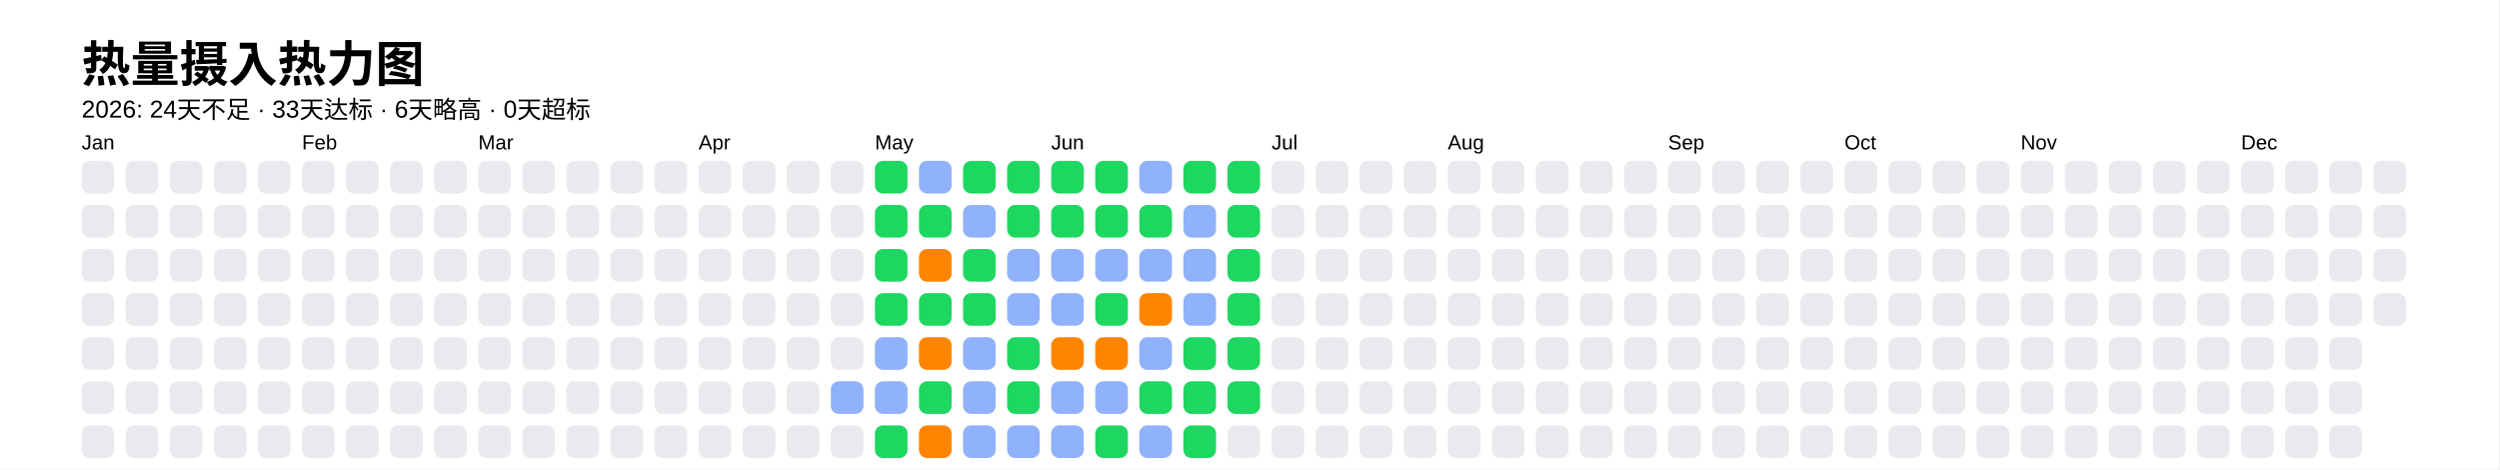
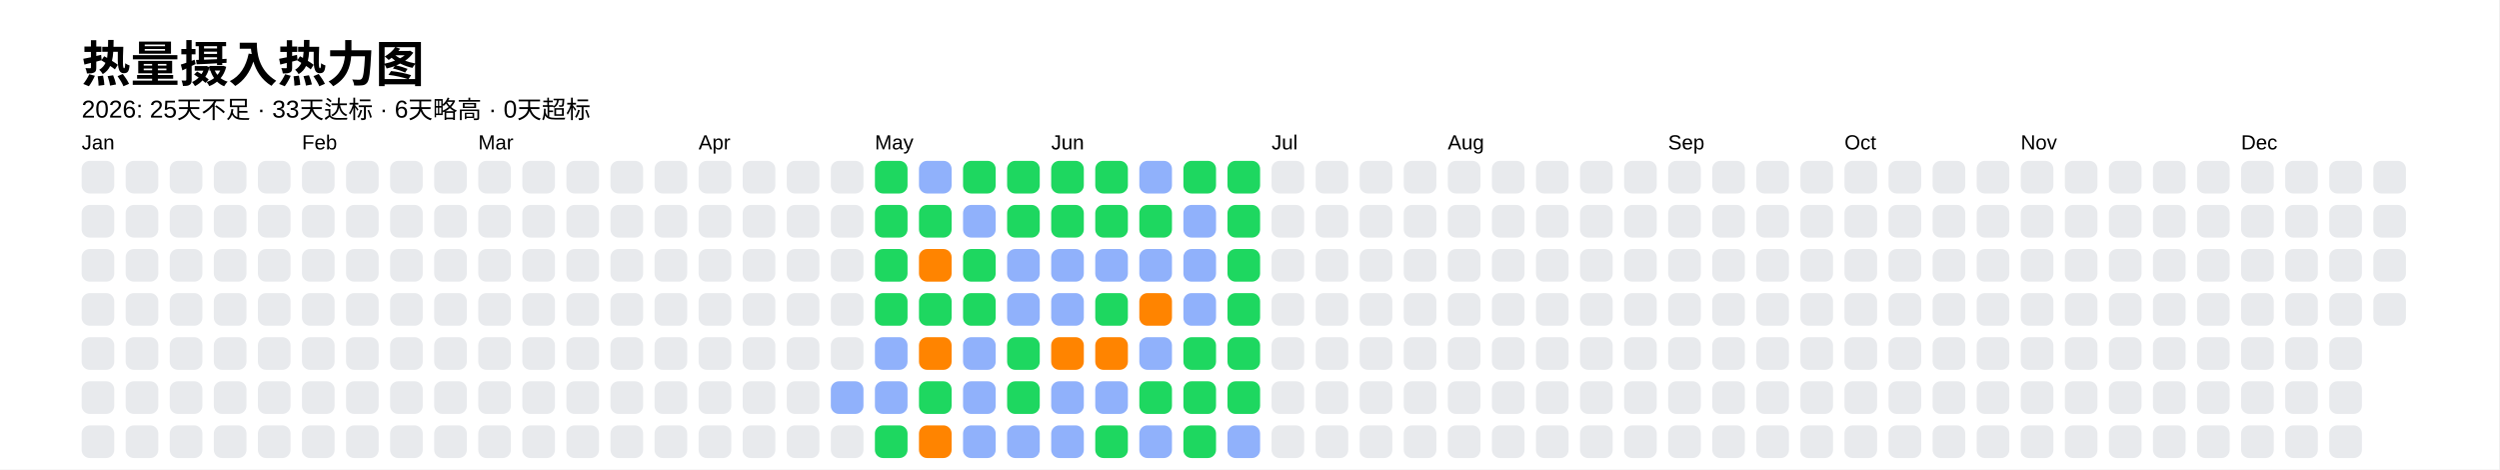
<svg xmlns="http://www.w3.org/2000/svg" style="background-color:white;" baseProfile="full" height="57.5mm" version="1.1" viewBox="0,0,306.2,57.5" width="306.2mm">
  <defs />
  <rect fill="#FFFFFF" height="57.5" width="306.2" x="0" y="0" />
  <text fill="#000000" style="font-size:6px; font-family:Arial; font-weight:bold;" x="10" y="10">热量摄入热力图</text>
-   <text fill="#000000" style="font-size:3px; font-family:Arial;" x="10" y="14.4">2026: 24天不足 · 33天达标 · 6天略高 · 0天超标</text>
+   <text fill="#000000" style="font-size:3px; font-family:Arial;" x="10" y="14.4">2026: 25天不足 · 33天达标 · 6天略高 · 0天超标</text>
  <text fill="#000000" style="font-size:2.5px; font-family:Arial" x="10" y="18.3">Jan</text>
  <rect fill="#E8EAED" height="4" rx="1" ry="1" width="4" x="10" y="19.7" />
  <rect fill="#E8EAED" height="4" rx="1" ry="1" width="4" x="10" y="25.1" />
  <rect fill="#E8EAED" height="4" rx="1" ry="1" width="4" x="10" y="30.5" />
  <rect fill="#E8EAED" height="4" rx="1" ry="1" width="4" x="10" y="35.9" />
  <rect fill="#E8EAED" height="4" rx="1" ry="1" width="4" x="10" y="41.3" />
  <rect fill="#E8EAED" height="4" rx="1" ry="1" width="4" x="10" y="46.7" />
  <rect fill="#E8EAED" height="4" rx="1" ry="1" width="4" x="10" y="52.1" />
  <rect fill="#E8EAED" height="4" rx="1" ry="1" width="4" x="15.4" y="19.7" />
  <rect fill="#E8EAED" height="4" rx="1" ry="1" width="4" x="15.4" y="25.1" />
  <rect fill="#E8EAED" height="4" rx="1" ry="1" width="4" x="15.4" y="30.5" />
  <rect fill="#E8EAED" height="4" rx="1" ry="1" width="4" x="15.4" y="35.9" />
  <rect fill="#E8EAED" height="4" rx="1" ry="1" width="4" x="15.4" y="41.3" />
  <rect fill="#E8EAED" height="4" rx="1" ry="1" width="4" x="15.4" y="46.7" />
  <rect fill="#E8EAED" height="4" rx="1" ry="1" width="4" x="15.4" y="52.1" />
  <rect fill="#E8EAED" height="4" rx="1" ry="1" width="4" x="20.8" y="19.7" />
  <rect fill="#E8EAED" height="4" rx="1" ry="1" width="4" x="20.8" y="25.1" />
  <rect fill="#E8EAED" height="4" rx="1" ry="1" width="4" x="20.8" y="30.5" />
  <rect fill="#E8EAED" height="4" rx="1" ry="1" width="4" x="20.8" y="35.9" />
  <rect fill="#E8EAED" height="4" rx="1" ry="1" width="4" x="20.8" y="41.3" />
  <rect fill="#E8EAED" height="4" rx="1" ry="1" width="4" x="20.8" y="46.7" />
  <rect fill="#E8EAED" height="4" rx="1" ry="1" width="4" x="20.8" y="52.1" />
  <rect fill="#E8EAED" height="4" rx="1" ry="1" width="4" x="26.2" y="19.7" />
  <rect fill="#E8EAED" height="4" rx="1" ry="1" width="4" x="26.2" y="25.1" />
  <rect fill="#E8EAED" height="4" rx="1" ry="1" width="4" x="26.2" y="30.5" />
  <rect fill="#E8EAED" height="4" rx="1" ry="1" width="4" x="26.2" y="35.9" />
  <rect fill="#E8EAED" height="4" rx="1" ry="1" width="4" x="26.2" y="41.3" />
  <rect fill="#E8EAED" height="4" rx="1" ry="1" width="4" x="26.2" y="46.7" />
  <rect fill="#E8EAED" height="4" rx="1" ry="1" width="4" x="26.2" y="52.1" />
  <rect fill="#E8EAED" height="4" rx="1" ry="1" width="4" x="31.6" y="19.7" />
  <rect fill="#E8EAED" height="4" rx="1" ry="1" width="4" x="31.6" y="25.1" />
  <rect fill="#E8EAED" height="4" rx="1" ry="1" width="4" x="31.6" y="30.5" />
  <rect fill="#E8EAED" height="4" rx="1" ry="1" width="4" x="31.6" y="35.9" />
  <rect fill="#E8EAED" height="4" rx="1" ry="1" width="4" x="31.6" y="41.3" />
  <rect fill="#E8EAED" height="4" rx="1" ry="1" width="4" x="31.6" y="46.7" />
  <rect fill="#E8EAED" height="4" rx="1" ry="1" width="4" x="31.6" y="52.1" />
  <text fill="#000000" style="font-size:2.5px; font-family:Arial" x="37.0" y="18.3">Feb</text>
  <rect fill="#E8EAED" height="4" rx="1" ry="1" width="4" x="37.0" y="19.7" />
  <rect fill="#E8EAED" height="4" rx="1" ry="1" width="4" x="37.0" y="25.1" />
  <rect fill="#E8EAED" height="4" rx="1" ry="1" width="4" x="37.0" y="30.5" />
  <rect fill="#E8EAED" height="4" rx="1" ry="1" width="4" x="37.0" y="35.9" />
  <rect fill="#E8EAED" height="4" rx="1" ry="1" width="4" x="37.0" y="41.3" />
  <rect fill="#E8EAED" height="4" rx="1" ry="1" width="4" x="37.0" y="46.7" />
  <rect fill="#E8EAED" height="4" rx="1" ry="1" width="4" x="37.0" y="52.1" />
  <rect fill="#E8EAED" height="4" rx="1" ry="1" width="4" x="42.4" y="19.7" />
  <rect fill="#E8EAED" height="4" rx="1" ry="1" width="4" x="42.4" y="25.1" />
  <rect fill="#E8EAED" height="4" rx="1" ry="1" width="4" x="42.4" y="30.5" />
  <rect fill="#E8EAED" height="4" rx="1" ry="1" width="4" x="42.4" y="35.9" />
  <rect fill="#E8EAED" height="4" rx="1" ry="1" width="4" x="42.4" y="41.3" />
  <rect fill="#E8EAED" height="4" rx="1" ry="1" width="4" x="42.4" y="46.7" />
  <rect fill="#E8EAED" height="4" rx="1" ry="1" width="4" x="42.4" y="52.1" />
  <rect fill="#E8EAED" height="4" rx="1" ry="1" width="4" x="47.8" y="19.7" />
  <rect fill="#E8EAED" height="4" rx="1" ry="1" width="4" x="47.8" y="25.1" />
  <rect fill="#E8EAED" height="4" rx="1" ry="1" width="4" x="47.8" y="30.5" />
  <rect fill="#E8EAED" height="4" rx="1" ry="1" width="4" x="47.8" y="35.9" />
  <rect fill="#E8EAED" height="4" rx="1" ry="1" width="4" x="47.8" y="41.3" />
  <rect fill="#E8EAED" height="4" rx="1" ry="1" width="4" x="47.8" y="46.7" />
  <rect fill="#E8EAED" height="4" rx="1" ry="1" width="4" x="47.8" y="52.1" />
  <rect fill="#E8EAED" height="4" rx="1" ry="1" width="4" x="53.2" y="19.7" />
  <rect fill="#E8EAED" height="4" rx="1" ry="1" width="4" x="53.2" y="25.1" />
  <rect fill="#E8EAED" height="4" rx="1" ry="1" width="4" x="53.2" y="30.5" />
  <rect fill="#E8EAED" height="4" rx="1" ry="1" width="4" x="53.2" y="35.9" />
  <rect fill="#E8EAED" height="4" rx="1" ry="1" width="4" x="53.2" y="41.3" />
  <rect fill="#E8EAED" height="4" rx="1" ry="1" width="4" x="53.2" y="46.7" />
  <rect fill="#E8EAED" height="4" rx="1" ry="1" width="4" x="53.2" y="52.1" />
  <text fill="#000000" style="font-size:2.5px; font-family:Arial" x="58.6" y="18.3">Mar</text>
  <rect fill="#E8EAED" height="4" rx="1" ry="1" width="4" x="58.6" y="19.7" />
  <rect fill="#E8EAED" height="4" rx="1" ry="1" width="4" x="58.6" y="25.1" />
  <rect fill="#E8EAED" height="4" rx="1" ry="1" width="4" x="58.6" y="30.5" />
  <rect fill="#E8EAED" height="4" rx="1" ry="1" width="4" x="58.6" y="35.9" />
  <rect fill="#E8EAED" height="4" rx="1" ry="1" width="4" x="58.6" y="41.3" />
  <rect fill="#E8EAED" height="4" rx="1" ry="1" width="4" x="58.6" y="46.7" />
  <rect fill="#E8EAED" height="4" rx="1" ry="1" width="4" x="58.6" y="52.1" />
  <rect fill="#E8EAED" height="4" rx="1" ry="1" width="4" x="64" y="19.7" />
  <rect fill="#E8EAED" height="4" rx="1" ry="1" width="4" x="64" y="25.1" />
  <rect fill="#E8EAED" height="4" rx="1" ry="1" width="4" x="64" y="30.5" />
  <rect fill="#E8EAED" height="4" rx="1" ry="1" width="4" x="64" y="35.9" />
  <rect fill="#E8EAED" height="4" rx="1" ry="1" width="4" x="64" y="41.3" />
  <rect fill="#E8EAED" height="4" rx="1" ry="1" width="4" x="64" y="46.7" />
  <rect fill="#E8EAED" height="4" rx="1" ry="1" width="4" x="64" y="52.1" />
  <rect fill="#E8EAED" height="4" rx="1" ry="1" width="4" x="69.4" y="19.7" />
  <rect fill="#E8EAED" height="4" rx="1" ry="1" width="4" x="69.4" y="25.1" />
  <rect fill="#E8EAED" height="4" rx="1" ry="1" width="4" x="69.4" y="30.5" />
  <rect fill="#E8EAED" height="4" rx="1" ry="1" width="4" x="69.4" y="35.9" />
  <rect fill="#E8EAED" height="4" rx="1" ry="1" width="4" x="69.4" y="41.3" />
  <rect fill="#E8EAED" height="4" rx="1" ry="1" width="4" x="69.4" y="46.7" />
  <rect fill="#E8EAED" height="4" rx="1" ry="1" width="4" x="69.4" y="52.1" />
  <rect fill="#E8EAED" height="4" rx="1" ry="1" width="4" x="74.8" y="19.7" />
  <rect fill="#E8EAED" height="4" rx="1" ry="1" width="4" x="74.8" y="25.1" />
  <rect fill="#E8EAED" height="4" rx="1" ry="1" width="4" x="74.8" y="30.5" />
  <rect fill="#E8EAED" height="4" rx="1" ry="1" width="4" x="74.8" y="35.9" />
  <rect fill="#E8EAED" height="4" rx="1" ry="1" width="4" x="74.8" y="41.3" />
  <rect fill="#E8EAED" height="4" rx="1" ry="1" width="4" x="74.8" y="46.7" />
  <rect fill="#E8EAED" height="4" rx="1" ry="1" width="4" x="74.8" y="52.1" />
  <rect fill="#E8EAED" height="4" rx="1" ry="1" width="4" x="80.2" y="19.7" />
  <rect fill="#E8EAED" height="4" rx="1" ry="1" width="4" x="80.2" y="25.1" />
  <rect fill="#E8EAED" height="4" rx="1" ry="1" width="4" x="80.2" y="30.5" />
  <rect fill="#E8EAED" height="4" rx="1" ry="1" width="4" x="80.2" y="35.9" />
  <rect fill="#E8EAED" height="4" rx="1" ry="1" width="4" x="80.2" y="41.3" />
  <rect fill="#E8EAED" height="4" rx="1" ry="1" width="4" x="80.2" y="46.7" />
  <rect fill="#E8EAED" height="4" rx="1" ry="1" width="4" x="80.2" y="52.1" />
  <text fill="#000000" style="font-size:2.5px; font-family:Arial" x="85.6" y="18.3">Apr</text>
  <rect fill="#E8EAED" height="4" rx="1" ry="1" width="4" x="85.6" y="19.7" />
  <rect fill="#E8EAED" height="4" rx="1" ry="1" width="4" x="85.6" y="25.1" />
  <rect fill="#E8EAED" height="4" rx="1" ry="1" width="4" x="85.6" y="30.5" />
  <rect fill="#E8EAED" height="4" rx="1" ry="1" width="4" x="85.6" y="35.9" />
  <rect fill="#E8EAED" height="4" rx="1" ry="1" width="4" x="85.6" y="41.3" />
  <rect fill="#E8EAED" height="4" rx="1" ry="1" width="4" x="85.6" y="46.7" />
  <rect fill="#E8EAED" height="4" rx="1" ry="1" width="4" x="85.6" y="52.1" />
  <rect fill="#E8EAED" height="4" rx="1" ry="1" width="4" x="91" y="19.7" />
  <rect fill="#E8EAED" height="4" rx="1" ry="1" width="4" x="91" y="25.1" />
  <rect fill="#E8EAED" height="4" rx="1" ry="1" width="4" x="91" y="30.5" />
  <rect fill="#E8EAED" height="4" rx="1" ry="1" width="4" x="91" y="35.9" />
  <rect fill="#E8EAED" height="4" rx="1" ry="1" width="4" x="91" y="41.3" />
  <rect fill="#E8EAED" height="4" rx="1" ry="1" width="4" x="91" y="46.7" />
  <rect fill="#E8EAED" height="4" rx="1" ry="1" width="4" x="91" y="52.1" />
  <rect fill="#E8EAED" height="4" rx="1" ry="1" width="4" x="96.4" y="19.7" />
  <rect fill="#E8EAED" height="4" rx="1" ry="1" width="4" x="96.4" y="25.1" />
  <rect fill="#E8EAED" height="4" rx="1" ry="1" width="4" x="96.4" y="30.5" />
  <rect fill="#E8EAED" height="4" rx="1" ry="1" width="4" x="96.4" y="35.9" />
  <rect fill="#E8EAED" height="4" rx="1" ry="1" width="4" x="96.4" y="41.3" />
  <rect fill="#E8EAED" height="4" rx="1" ry="1" width="4" x="96.4" y="46.7" />
  <rect fill="#E8EAED" height="4" rx="1" ry="1" width="4" x="96.4" y="52.1" />
  <rect fill="#E8EAED" height="4" rx="1" ry="1" width="4" x="101.8" y="19.7" />
  <rect fill="#E8EAED" height="4" rx="1" ry="1" width="4" x="101.8" y="25.1" />
  <rect fill="#E8EAED" height="4" rx="1" ry="1" width="4" x="101.8" y="30.5" />
  <rect fill="#E8EAED" height="4" rx="1" ry="1" width="4" x="101.8" y="35.9" />
  <rect fill="#E8EAED" height="4" rx="1" ry="1" width="4" x="101.8" y="41.3" />
  <rect fill="#90b1fb" height="4" rx="1" ry="1" width="4" x="101.8" y="46.7" />
  <rect fill="#E8EAED" height="4" rx="1" ry="1" width="4" x="101.8" y="52.1" />
  <text fill="#000000" style="font-size:2.5px; font-family:Arial" x="107.2" y="18.3">May</text>
  <rect fill="#1ed760" height="4" rx="1" ry="1" width="4" x="107.2" y="19.7" />
  <rect fill="#1ed760" height="4" rx="1" ry="1" width="4" x="107.2" y="25.1" />
  <rect fill="#1ed760" height="4" rx="1" ry="1" width="4" x="107.2" y="30.5" />
  <rect fill="#1ed760" height="4" rx="1" ry="1" width="4" x="107.2" y="35.9" />
  <rect fill="#90b1fb" height="4" rx="1" ry="1" width="4" x="107.2" y="41.3" />
  <rect fill="#90b1fb" height="4" rx="1" ry="1" width="4" x="107.2" y="46.7" />
  <rect fill="#1ed760" height="4" rx="1" ry="1" width="4" x="107.2" y="52.1" />
  <rect fill="#90b1fb" height="4" rx="1" ry="1" width="4" x="112.6" y="19.7" />
  <rect fill="#1ed760" height="4" rx="1" ry="1" width="4" x="112.6" y="25.1" />
  <rect fill="#ff8400" height="4" rx="1" ry="1" width="4" x="112.6" y="30.5" />
  <rect fill="#1ed760" height="4" rx="1" ry="1" width="4" x="112.6" y="35.9" />
  <rect fill="#ff8400" height="4" rx="1" ry="1" width="4" x="112.6" y="41.3" />
  <rect fill="#1ed760" height="4" rx="1" ry="1" width="4" x="112.6" y="46.7" />
  <rect fill="#ff8400" height="4" rx="1" ry="1" width="4" x="112.6" y="52.1" />
  <rect fill="#1ed760" height="4" rx="1" ry="1" width="4" x="118" y="19.7" />
  <rect fill="#90b1fb" height="4" rx="1" ry="1" width="4" x="118" y="25.1" />
  <rect fill="#1ed760" height="4" rx="1" ry="1" width="4" x="118" y="30.5" />
  <rect fill="#1ed760" height="4" rx="1" ry="1" width="4" x="118" y="35.9" />
  <rect fill="#90b1fb" height="4" rx="1" ry="1" width="4" x="118" y="41.3" />
  <rect fill="#90b1fb" height="4" rx="1" ry="1" width="4" x="118" y="46.7" />
  <rect fill="#90b1fb" height="4" rx="1" ry="1" width="4" x="118" y="52.1" />
  <rect fill="#1ed760" height="4" rx="1" ry="1" width="4" x="123.4" y="19.7" />
  <rect fill="#1ed760" height="4" rx="1" ry="1" width="4" x="123.4" y="25.1" />
  <rect fill="#90b1fb" height="4" rx="1" ry="1" width="4" x="123.4" y="30.5" />
  <rect fill="#90b1fb" height="4" rx="1" ry="1" width="4" x="123.4" y="35.9" />
  <rect fill="#1ed760" height="4" rx="1" ry="1" width="4" x="123.4" y="41.3" />
  <rect fill="#1ed760" height="4" rx="1" ry="1" width="4" x="123.4" y="46.7" />
  <rect fill="#90b1fb" height="4" rx="1" ry="1" width="4" x="123.4" y="52.1" />
  <text fill="#000000" style="font-size:2.5px; font-family:Arial" x="128.8" y="18.3">Jun</text>
  <rect fill="#1ed760" height="4" rx="1" ry="1" width="4" x="128.8" y="19.7" />
  <rect fill="#1ed760" height="4" rx="1" ry="1" width="4" x="128.8" y="25.1" />
  <rect fill="#90b1fb" height="4" rx="1" ry="1" width="4" x="128.8" y="30.5" />
  <rect fill="#90b1fb" height="4" rx="1" ry="1" width="4" x="128.8" y="35.9" />
  <rect fill="#ff8400" height="4" rx="1" ry="1" width="4" x="128.8" y="41.3" />
  <rect fill="#90b1fb" height="4" rx="1" ry="1" width="4" x="128.8" y="46.7" />
  <rect fill="#90b1fb" height="4" rx="1" ry="1" width="4" x="128.8" y="52.1" />
  <rect fill="#1ed760" height="4" rx="1" ry="1" width="4" x="134.2" y="19.7" />
  <rect fill="#1ed760" height="4" rx="1" ry="1" width="4" x="134.2" y="25.1" />
  <rect fill="#90b1fb" height="4" rx="1" ry="1" width="4" x="134.2" y="30.5" />
  <rect fill="#1ed760" height="4" rx="1" ry="1" width="4" x="134.2" y="35.9" />
  <rect fill="#ff8400" height="4" rx="1" ry="1" width="4" x="134.2" y="41.3" />
  <rect fill="#90b1fb" height="4" rx="1" ry="1" width="4" x="134.2" y="46.7" />
  <rect fill="#1ed760" height="4" rx="1" ry="1" width="4" x="134.2" y="52.1" />
  <rect fill="#90b1fb" height="4" rx="1" ry="1" width="4" x="139.6" y="19.7" />
  <rect fill="#1ed760" height="4" rx="1" ry="1" width="4" x="139.6" y="25.1" />
  <rect fill="#90b1fb" height="4" rx="1" ry="1" width="4" x="139.6" y="30.5" />
  <rect fill="#ff8400" height="4" rx="1" ry="1" width="4" x="139.6" y="35.9" />
  <rect fill="#90b1fb" height="4" rx="1" ry="1" width="4" x="139.6" y="41.3" />
  <rect fill="#1ed760" height="4" rx="1" ry="1" width="4" x="139.6" y="46.7" />
  <rect fill="#90b1fb" height="4" rx="1" ry="1" width="4" x="139.6" y="52.1" />
  <rect fill="#1ed760" height="4" rx="1" ry="1" width="4" x="145" y="19.7" />
  <rect fill="#90b1fb" height="4" rx="1" ry="1" width="4" x="145" y="25.1" />
  <rect fill="#90b1fb" height="4" rx="1" ry="1" width="4" x="145" y="30.5" />
  <rect fill="#90b1fb" height="4" rx="1" ry="1" width="4" x="145" y="35.9" />
  <rect fill="#1ed760" height="4" rx="1" ry="1" width="4" x="145" y="41.3" />
  <rect fill="#1ed760" height="4" rx="1" ry="1" width="4" x="145" y="46.7" />
  <rect fill="#1ed760" height="4" rx="1" ry="1" width="4" x="145" y="52.1" />
  <rect fill="#1ed760" height="4" rx="1" ry="1" width="4" x="150.4" y="19.7" />
  <rect fill="#1ed760" height="4" rx="1" ry="1" width="4" x="150.4" y="25.1" />
  <rect fill="#1ed760" height="4" rx="1" ry="1" width="4" x="150.4" y="30.5" />
  <rect fill="#1ed760" height="4" rx="1" ry="1" width="4" x="150.4" y="35.9" />
  <rect fill="#1ed760" height="4" rx="1" ry="1" width="4" x="150.4" y="41.3" />
  <rect fill="#1ed760" height="4" rx="1" ry="1" width="4" x="150.4" y="46.7" />
-   <rect fill="#E8EAED" height="4" rx="1" ry="1" width="4" x="150.4" y="52.1" />
+   <rect fill="#90b1fb" height="4" rx="1" ry="1" width="4" x="150.4" y="52.1" />
  <text fill="#000000" style="font-size:2.5px; font-family:Arial" x="155.8" y="18.3">Jul</text>
  <rect fill="#E8EAED" height="4" rx="1" ry="1" width="4" x="155.8" y="19.7" />
  <rect fill="#E8EAED" height="4" rx="1" ry="1" width="4" x="155.8" y="25.1" />
  <rect fill="#E8EAED" height="4" rx="1" ry="1" width="4" x="155.8" y="30.5" />
  <rect fill="#E8EAED" height="4" rx="1" ry="1" width="4" x="155.8" y="35.9" />
  <rect fill="#E8EAED" height="4" rx="1" ry="1" width="4" x="155.8" y="41.3" />
  <rect fill="#E8EAED" height="4" rx="1" ry="1" width="4" x="155.8" y="46.7" />
  <rect fill="#E8EAED" height="4" rx="1" ry="1" width="4" x="155.8" y="52.1" />
  <rect fill="#E8EAED" height="4" rx="1" ry="1" width="4" x="161.2" y="19.7" />
  <rect fill="#E8EAED" height="4" rx="1" ry="1" width="4" x="161.2" y="25.1" />
  <rect fill="#E8EAED" height="4" rx="1" ry="1" width="4" x="161.2" y="30.5" />
  <rect fill="#E8EAED" height="4" rx="1" ry="1" width="4" x="161.2" y="35.9" />
  <rect fill="#E8EAED" height="4" rx="1" ry="1" width="4" x="161.2" y="41.3" />
  <rect fill="#E8EAED" height="4" rx="1" ry="1" width="4" x="161.2" y="46.7" />
  <rect fill="#E8EAED" height="4" rx="1" ry="1" width="4" x="161.2" y="52.1" />
  <rect fill="#E8EAED" height="4" rx="1" ry="1" width="4" x="166.6" y="19.7" />
  <rect fill="#E8EAED" height="4" rx="1" ry="1" width="4" x="166.6" y="25.1" />
  <rect fill="#E8EAED" height="4" rx="1" ry="1" width="4" x="166.6" y="30.5" />
  <rect fill="#E8EAED" height="4" rx="1" ry="1" width="4" x="166.6" y="35.9" />
  <rect fill="#E8EAED" height="4" rx="1" ry="1" width="4" x="166.6" y="41.3" />
  <rect fill="#E8EAED" height="4" rx="1" ry="1" width="4" x="166.6" y="46.7" />
  <rect fill="#E8EAED" height="4" rx="1" ry="1" width="4" x="166.6" y="52.1" />
  <rect fill="#E8EAED" height="4" rx="1" ry="1" width="4" x="172" y="19.7" />
  <rect fill="#E8EAED" height="4" rx="1" ry="1" width="4" x="172" y="25.1" />
  <rect fill="#E8EAED" height="4" rx="1" ry="1" width="4" x="172" y="30.5" />
  <rect fill="#E8EAED" height="4" rx="1" ry="1" width="4" x="172" y="35.9" />
  <rect fill="#E8EAED" height="4" rx="1" ry="1" width="4" x="172" y="41.3" />
  <rect fill="#E8EAED" height="4" rx="1" ry="1" width="4" x="172" y="46.7" />
  <rect fill="#E8EAED" height="4" rx="1" ry="1" width="4" x="172" y="52.1" />
  <text fill="#000000" style="font-size:2.5px; font-family:Arial" x="177.4" y="18.3">Aug</text>
  <rect fill="#E8EAED" height="4" rx="1" ry="1" width="4" x="177.4" y="19.7" />
  <rect fill="#E8EAED" height="4" rx="1" ry="1" width="4" x="177.4" y="25.1" />
  <rect fill="#E8EAED" height="4" rx="1" ry="1" width="4" x="177.4" y="30.5" />
  <rect fill="#E8EAED" height="4" rx="1" ry="1" width="4" x="177.4" y="35.9" />
  <rect fill="#E8EAED" height="4" rx="1" ry="1" width="4" x="177.4" y="41.3" />
  <rect fill="#E8EAED" height="4" rx="1" ry="1" width="4" x="177.4" y="46.7" />
  <rect fill="#E8EAED" height="4" rx="1" ry="1" width="4" x="177.4" y="52.1" />
  <rect fill="#E8EAED" height="4" rx="1" ry="1" width="4" x="182.8" y="19.7" />
  <rect fill="#E8EAED" height="4" rx="1" ry="1" width="4" x="182.8" y="25.1" />
  <rect fill="#E8EAED" height="4" rx="1" ry="1" width="4" x="182.8" y="30.5" />
  <rect fill="#E8EAED" height="4" rx="1" ry="1" width="4" x="182.8" y="35.9" />
  <rect fill="#E8EAED" height="4" rx="1" ry="1" width="4" x="182.8" y="41.3" />
  <rect fill="#E8EAED" height="4" rx="1" ry="1" width="4" x="182.8" y="46.7" />
  <rect fill="#E8EAED" height="4" rx="1" ry="1" width="4" x="182.8" y="52.1" />
  <rect fill="#E8EAED" height="4" rx="1" ry="1" width="4" x="188.2" y="19.7" />
  <rect fill="#E8EAED" height="4" rx="1" ry="1" width="4" x="188.2" y="25.1" />
  <rect fill="#E8EAED" height="4" rx="1" ry="1" width="4" x="188.2" y="30.5" />
  <rect fill="#E8EAED" height="4" rx="1" ry="1" width="4" x="188.2" y="35.9" />
  <rect fill="#E8EAED" height="4" rx="1" ry="1" width="4" x="188.2" y="41.3" />
  <rect fill="#E8EAED" height="4" rx="1" ry="1" width="4" x="188.2" y="46.7" />
  <rect fill="#E8EAED" height="4" rx="1" ry="1" width="4" x="188.2" y="52.1" />
  <rect fill="#E8EAED" height="4" rx="1" ry="1" width="4" x="193.6" y="19.7" />
  <rect fill="#E8EAED" height="4" rx="1" ry="1" width="4" x="193.6" y="25.1" />
  <rect fill="#E8EAED" height="4" rx="1" ry="1" width="4" x="193.6" y="30.5" />
  <rect fill="#E8EAED" height="4" rx="1" ry="1" width="4" x="193.6" y="35.9" />
  <rect fill="#E8EAED" height="4" rx="1" ry="1" width="4" x="193.6" y="41.3" />
  <rect fill="#E8EAED" height="4" rx="1" ry="1" width="4" x="193.6" y="46.7" />
  <rect fill="#E8EAED" height="4" rx="1" ry="1" width="4" x="193.6" y="52.1" />
  <rect fill="#E8EAED" height="4" rx="1" ry="1" width="4" x="199" y="19.7" />
  <rect fill="#E8EAED" height="4" rx="1" ry="1" width="4" x="199" y="25.1" />
  <rect fill="#E8EAED" height="4" rx="1" ry="1" width="4" x="199" y="30.5" />
  <rect fill="#E8EAED" height="4" rx="1" ry="1" width="4" x="199" y="35.9" />
  <rect fill="#E8EAED" height="4" rx="1" ry="1" width="4" x="199" y="41.3" />
  <rect fill="#E8EAED" height="4" rx="1" ry="1" width="4" x="199" y="46.7" />
  <rect fill="#E8EAED" height="4" rx="1" ry="1" width="4" x="199" y="52.1" />
  <text fill="#000000" style="font-size:2.5px; font-family:Arial" x="204.4" y="18.3">Sep</text>
  <rect fill="#E8EAED" height="4" rx="1" ry="1" width="4" x="204.4" y="19.7" />
  <rect fill="#E8EAED" height="4" rx="1" ry="1" width="4" x="204.4" y="25.1" />
  <rect fill="#E8EAED" height="4" rx="1" ry="1" width="4" x="204.4" y="30.5" />
  <rect fill="#E8EAED" height="4" rx="1" ry="1" width="4" x="204.4" y="35.9" />
  <rect fill="#E8EAED" height="4" rx="1" ry="1" width="4" x="204.4" y="41.3" />
  <rect fill="#E8EAED" height="4" rx="1" ry="1" width="4" x="204.4" y="46.7" />
  <rect fill="#E8EAED" height="4" rx="1" ry="1" width="4" x="204.4" y="52.1" />
  <rect fill="#E8EAED" height="4" rx="1" ry="1" width="4" x="209.8" y="19.7" />
  <rect fill="#E8EAED" height="4" rx="1" ry="1" width="4" x="209.8" y="25.1" />
  <rect fill="#E8EAED" height="4" rx="1" ry="1" width="4" x="209.8" y="30.5" />
  <rect fill="#E8EAED" height="4" rx="1" ry="1" width="4" x="209.8" y="35.9" />
  <rect fill="#E8EAED" height="4" rx="1" ry="1" width="4" x="209.8" y="41.3" />
  <rect fill="#E8EAED" height="4" rx="1" ry="1" width="4" x="209.8" y="46.7" />
  <rect fill="#E8EAED" height="4" rx="1" ry="1" width="4" x="209.8" y="52.1" />
  <rect fill="#E8EAED" height="4" rx="1" ry="1" width="4" x="215.2" y="19.7" />
  <rect fill="#E8EAED" height="4" rx="1" ry="1" width="4" x="215.2" y="25.1" />
  <rect fill="#E8EAED" height="4" rx="1" ry="1" width="4" x="215.2" y="30.5" />
  <rect fill="#E8EAED" height="4" rx="1" ry="1" width="4" x="215.2" y="35.9" />
  <rect fill="#E8EAED" height="4" rx="1" ry="1" width="4" x="215.2" y="41.3" />
  <rect fill="#E8EAED" height="4" rx="1" ry="1" width="4" x="215.2" y="46.7" />
  <rect fill="#E8EAED" height="4" rx="1" ry="1" width="4" x="215.2" y="52.1" />
  <rect fill="#E8EAED" height="4" rx="1" ry="1" width="4" x="220.6" y="19.7" />
  <rect fill="#E8EAED" height="4" rx="1" ry="1" width="4" x="220.6" y="25.1" />
  <rect fill="#E8EAED" height="4" rx="1" ry="1" width="4" x="220.6" y="30.5" />
  <rect fill="#E8EAED" height="4" rx="1" ry="1" width="4" x="220.6" y="35.9" />
  <rect fill="#E8EAED" height="4" rx="1" ry="1" width="4" x="220.6" y="41.3" />
  <rect fill="#E8EAED" height="4" rx="1" ry="1" width="4" x="220.6" y="46.7" />
  <rect fill="#E8EAED" height="4" rx="1" ry="1" width="4" x="220.6" y="52.1" />
  <text fill="#000000" style="font-size:2.5px; font-family:Arial" x="226" y="18.3">Oct</text>
  <rect fill="#E8EAED" height="4" rx="1" ry="1" width="4" x="226" y="19.7" />
  <rect fill="#E8EAED" height="4" rx="1" ry="1" width="4" x="226" y="25.1" />
  <rect fill="#E8EAED" height="4" rx="1" ry="1" width="4" x="226" y="30.5" />
  <rect fill="#E8EAED" height="4" rx="1" ry="1" width="4" x="226" y="35.9" />
  <rect fill="#E8EAED" height="4" rx="1" ry="1" width="4" x="226" y="41.3" />
  <rect fill="#E8EAED" height="4" rx="1" ry="1" width="4" x="226" y="46.7" />
  <rect fill="#E8EAED" height="4" rx="1" ry="1" width="4" x="226" y="52.1" />
  <rect fill="#E8EAED" height="4" rx="1" ry="1" width="4" x="231.4" y="19.7" />
  <rect fill="#E8EAED" height="4" rx="1" ry="1" width="4" x="231.4" y="25.1" />
  <rect fill="#E8EAED" height="4" rx="1" ry="1" width="4" x="231.4" y="30.5" />
  <rect fill="#E8EAED" height="4" rx="1" ry="1" width="4" x="231.4" y="35.9" />
  <rect fill="#E8EAED" height="4" rx="1" ry="1" width="4" x="231.4" y="41.3" />
  <rect fill="#E8EAED" height="4" rx="1" ry="1" width="4" x="231.4" y="46.7" />
  <rect fill="#E8EAED" height="4" rx="1" ry="1" width="4" x="231.4" y="52.1" />
  <rect fill="#E8EAED" height="4" rx="1" ry="1" width="4" x="236.8" y="19.7" />
  <rect fill="#E8EAED" height="4" rx="1" ry="1" width="4" x="236.8" y="25.1" />
  <rect fill="#E8EAED" height="4" rx="1" ry="1" width="4" x="236.8" y="30.5" />
  <rect fill="#E8EAED" height="4" rx="1" ry="1" width="4" x="236.8" y="35.9" />
  <rect fill="#E8EAED" height="4" rx="1" ry="1" width="4" x="236.8" y="41.3" />
  <rect fill="#E8EAED" height="4" rx="1" ry="1" width="4" x="236.8" y="46.7" />
  <rect fill="#E8EAED" height="4" rx="1" ry="1" width="4" x="236.8" y="52.1" />
  <rect fill="#E8EAED" height="4" rx="1" ry="1" width="4" x="242.2" y="19.7" />
  <rect fill="#E8EAED" height="4" rx="1" ry="1" width="4" x="242.2" y="25.1" />
  <rect fill="#E8EAED" height="4" rx="1" ry="1" width="4" x="242.2" y="30.5" />
  <rect fill="#E8EAED" height="4" rx="1" ry="1" width="4" x="242.2" y="35.9" />
  <rect fill="#E8EAED" height="4" rx="1" ry="1" width="4" x="242.2" y="41.3" />
  <rect fill="#E8EAED" height="4" rx="1" ry="1" width="4" x="242.2" y="46.7" />
  <rect fill="#E8EAED" height="4" rx="1" ry="1" width="4" x="242.2" y="52.1" />
  <text fill="#000000" style="font-size:2.5px; font-family:Arial" x="247.6" y="18.3">Nov</text>
  <rect fill="#E8EAED" height="4" rx="1" ry="1" width="4" x="247.6" y="19.7" />
  <rect fill="#E8EAED" height="4" rx="1" ry="1" width="4" x="247.6" y="25.1" />
  <rect fill="#E8EAED" height="4" rx="1" ry="1" width="4" x="247.6" y="30.5" />
  <rect fill="#E8EAED" height="4" rx="1" ry="1" width="4" x="247.6" y="35.9" />
  <rect fill="#E8EAED" height="4" rx="1" ry="1" width="4" x="247.6" y="41.3" />
  <rect fill="#E8EAED" height="4" rx="1" ry="1" width="4" x="247.6" y="46.7" />
  <rect fill="#E8EAED" height="4" rx="1" ry="1" width="4" x="247.6" y="52.1" />
  <rect fill="#E8EAED" height="4" rx="1" ry="1" width="4" x="253" y="19.7" />
  <rect fill="#E8EAED" height="4" rx="1" ry="1" width="4" x="253" y="25.1" />
  <rect fill="#E8EAED" height="4" rx="1" ry="1" width="4" x="253" y="30.5" />
  <rect fill="#E8EAED" height="4" rx="1" ry="1" width="4" x="253" y="35.9" />
  <rect fill="#E8EAED" height="4" rx="1" ry="1" width="4" x="253" y="41.3" />
  <rect fill="#E8EAED" height="4" rx="1" ry="1" width="4" x="253" y="46.7" />
  <rect fill="#E8EAED" height="4" rx="1" ry="1" width="4" x="253" y="52.1" />
  <rect fill="#E8EAED" height="4" rx="1" ry="1" width="4" x="258.4" y="19.7" />
  <rect fill="#E8EAED" height="4" rx="1" ry="1" width="4" x="258.4" y="25.1" />
  <rect fill="#E8EAED" height="4" rx="1" ry="1" width="4" x="258.4" y="30.5" />
  <rect fill="#E8EAED" height="4" rx="1" ry="1" width="4" x="258.4" y="35.9" />
  <rect fill="#E8EAED" height="4" rx="1" ry="1" width="4" x="258.4" y="41.3" />
  <rect fill="#E8EAED" height="4" rx="1" ry="1" width="4" x="258.4" y="46.7" />
  <rect fill="#E8EAED" height="4" rx="1" ry="1" width="4" x="258.4" y="52.1" />
  <rect fill="#E8EAED" height="4" rx="1" ry="1" width="4" x="263.8" y="19.7" />
  <rect fill="#E8EAED" height="4" rx="1" ry="1" width="4" x="263.8" y="25.1" />
  <rect fill="#E8EAED" height="4" rx="1" ry="1" width="4" x="263.8" y="30.5" />
  <rect fill="#E8EAED" height="4" rx="1" ry="1" width="4" x="263.8" y="35.9" />
  <rect fill="#E8EAED" height="4" rx="1" ry="1" width="4" x="263.8" y="41.3" />
  <rect fill="#E8EAED" height="4" rx="1" ry="1" width="4" x="263.8" y="46.7" />
  <rect fill="#E8EAED" height="4" rx="1" ry="1" width="4" x="263.8" y="52.1" />
  <rect fill="#E8EAED" height="4" rx="1" ry="1" width="4" x="269.2" y="19.7" />
  <rect fill="#E8EAED" height="4" rx="1" ry="1" width="4" x="269.2" y="25.1" />
  <rect fill="#E8EAED" height="4" rx="1" ry="1" width="4" x="269.2" y="30.5" />
  <rect fill="#E8EAED" height="4" rx="1" ry="1" width="4" x="269.2" y="35.9" />
  <rect fill="#E8EAED" height="4" rx="1" ry="1" width="4" x="269.2" y="41.3" />
  <rect fill="#E8EAED" height="4" rx="1" ry="1" width="4" x="269.2" y="46.7" />
  <rect fill="#E8EAED" height="4" rx="1" ry="1" width="4" x="269.2" y="52.1" />
  <text fill="#000000" style="font-size:2.5px; font-family:Arial" x="274.6" y="18.3">Dec</text>
  <rect fill="#E8EAED" height="4" rx="1" ry="1" width="4" x="274.6" y="19.7" />
  <rect fill="#E8EAED" height="4" rx="1" ry="1" width="4" x="274.6" y="25.1" />
  <rect fill="#E8EAED" height="4" rx="1" ry="1" width="4" x="274.6" y="30.5" />
  <rect fill="#E8EAED" height="4" rx="1" ry="1" width="4" x="274.6" y="35.9" />
  <rect fill="#E8EAED" height="4" rx="1" ry="1" width="4" x="274.6" y="41.3" />
  <rect fill="#E8EAED" height="4" rx="1" ry="1" width="4" x="274.6" y="46.7" />
  <rect fill="#E8EAED" height="4" rx="1" ry="1" width="4" x="274.6" y="52.1" />
  <rect fill="#E8EAED" height="4" rx="1" ry="1" width="4" x="280" y="19.7" />
  <rect fill="#E8EAED" height="4" rx="1" ry="1" width="4" x="280" y="25.1" />
  <rect fill="#E8EAED" height="4" rx="1" ry="1" width="4" x="280" y="30.5" />
  <rect fill="#E8EAED" height="4" rx="1" ry="1" width="4" x="280" y="35.9" />
  <rect fill="#E8EAED" height="4" rx="1" ry="1" width="4" x="280" y="41.3" />
  <rect fill="#E8EAED" height="4" rx="1" ry="1" width="4" x="280" y="46.7" />
  <rect fill="#E8EAED" height="4" rx="1" ry="1" width="4" x="280" y="52.1" />
  <rect fill="#E8EAED" height="4" rx="1" ry="1" width="4" x="285.4" y="19.7" />
  <rect fill="#E8EAED" height="4" rx="1" ry="1" width="4" x="285.4" y="25.1" />
  <rect fill="#E8EAED" height="4" rx="1" ry="1" width="4" x="285.4" y="30.5" />
  <rect fill="#E8EAED" height="4" rx="1" ry="1" width="4" x="285.4" y="35.9" />
  <rect fill="#E8EAED" height="4" rx="1" ry="1" width="4" x="285.4" y="41.3" />
  <rect fill="#E8EAED" height="4" rx="1" ry="1" width="4" x="285.4" y="46.7" />
  <rect fill="#E8EAED" height="4" rx="1" ry="1" width="4" x="285.4" y="52.1" />
  <rect fill="#E8EAED" height="4" rx="1" ry="1" width="4" x="290.8" y="19.7" />
  <rect fill="#E8EAED" height="4" rx="1" ry="1" width="4" x="290.8" y="25.1" />
  <rect fill="#E8EAED" height="4" rx="1" ry="1" width="4" x="290.8" y="30.5" />
  <rect fill="#E8EAED" height="4" rx="1" ry="1" width="4" x="290.8" y="35.9" />
</svg>
